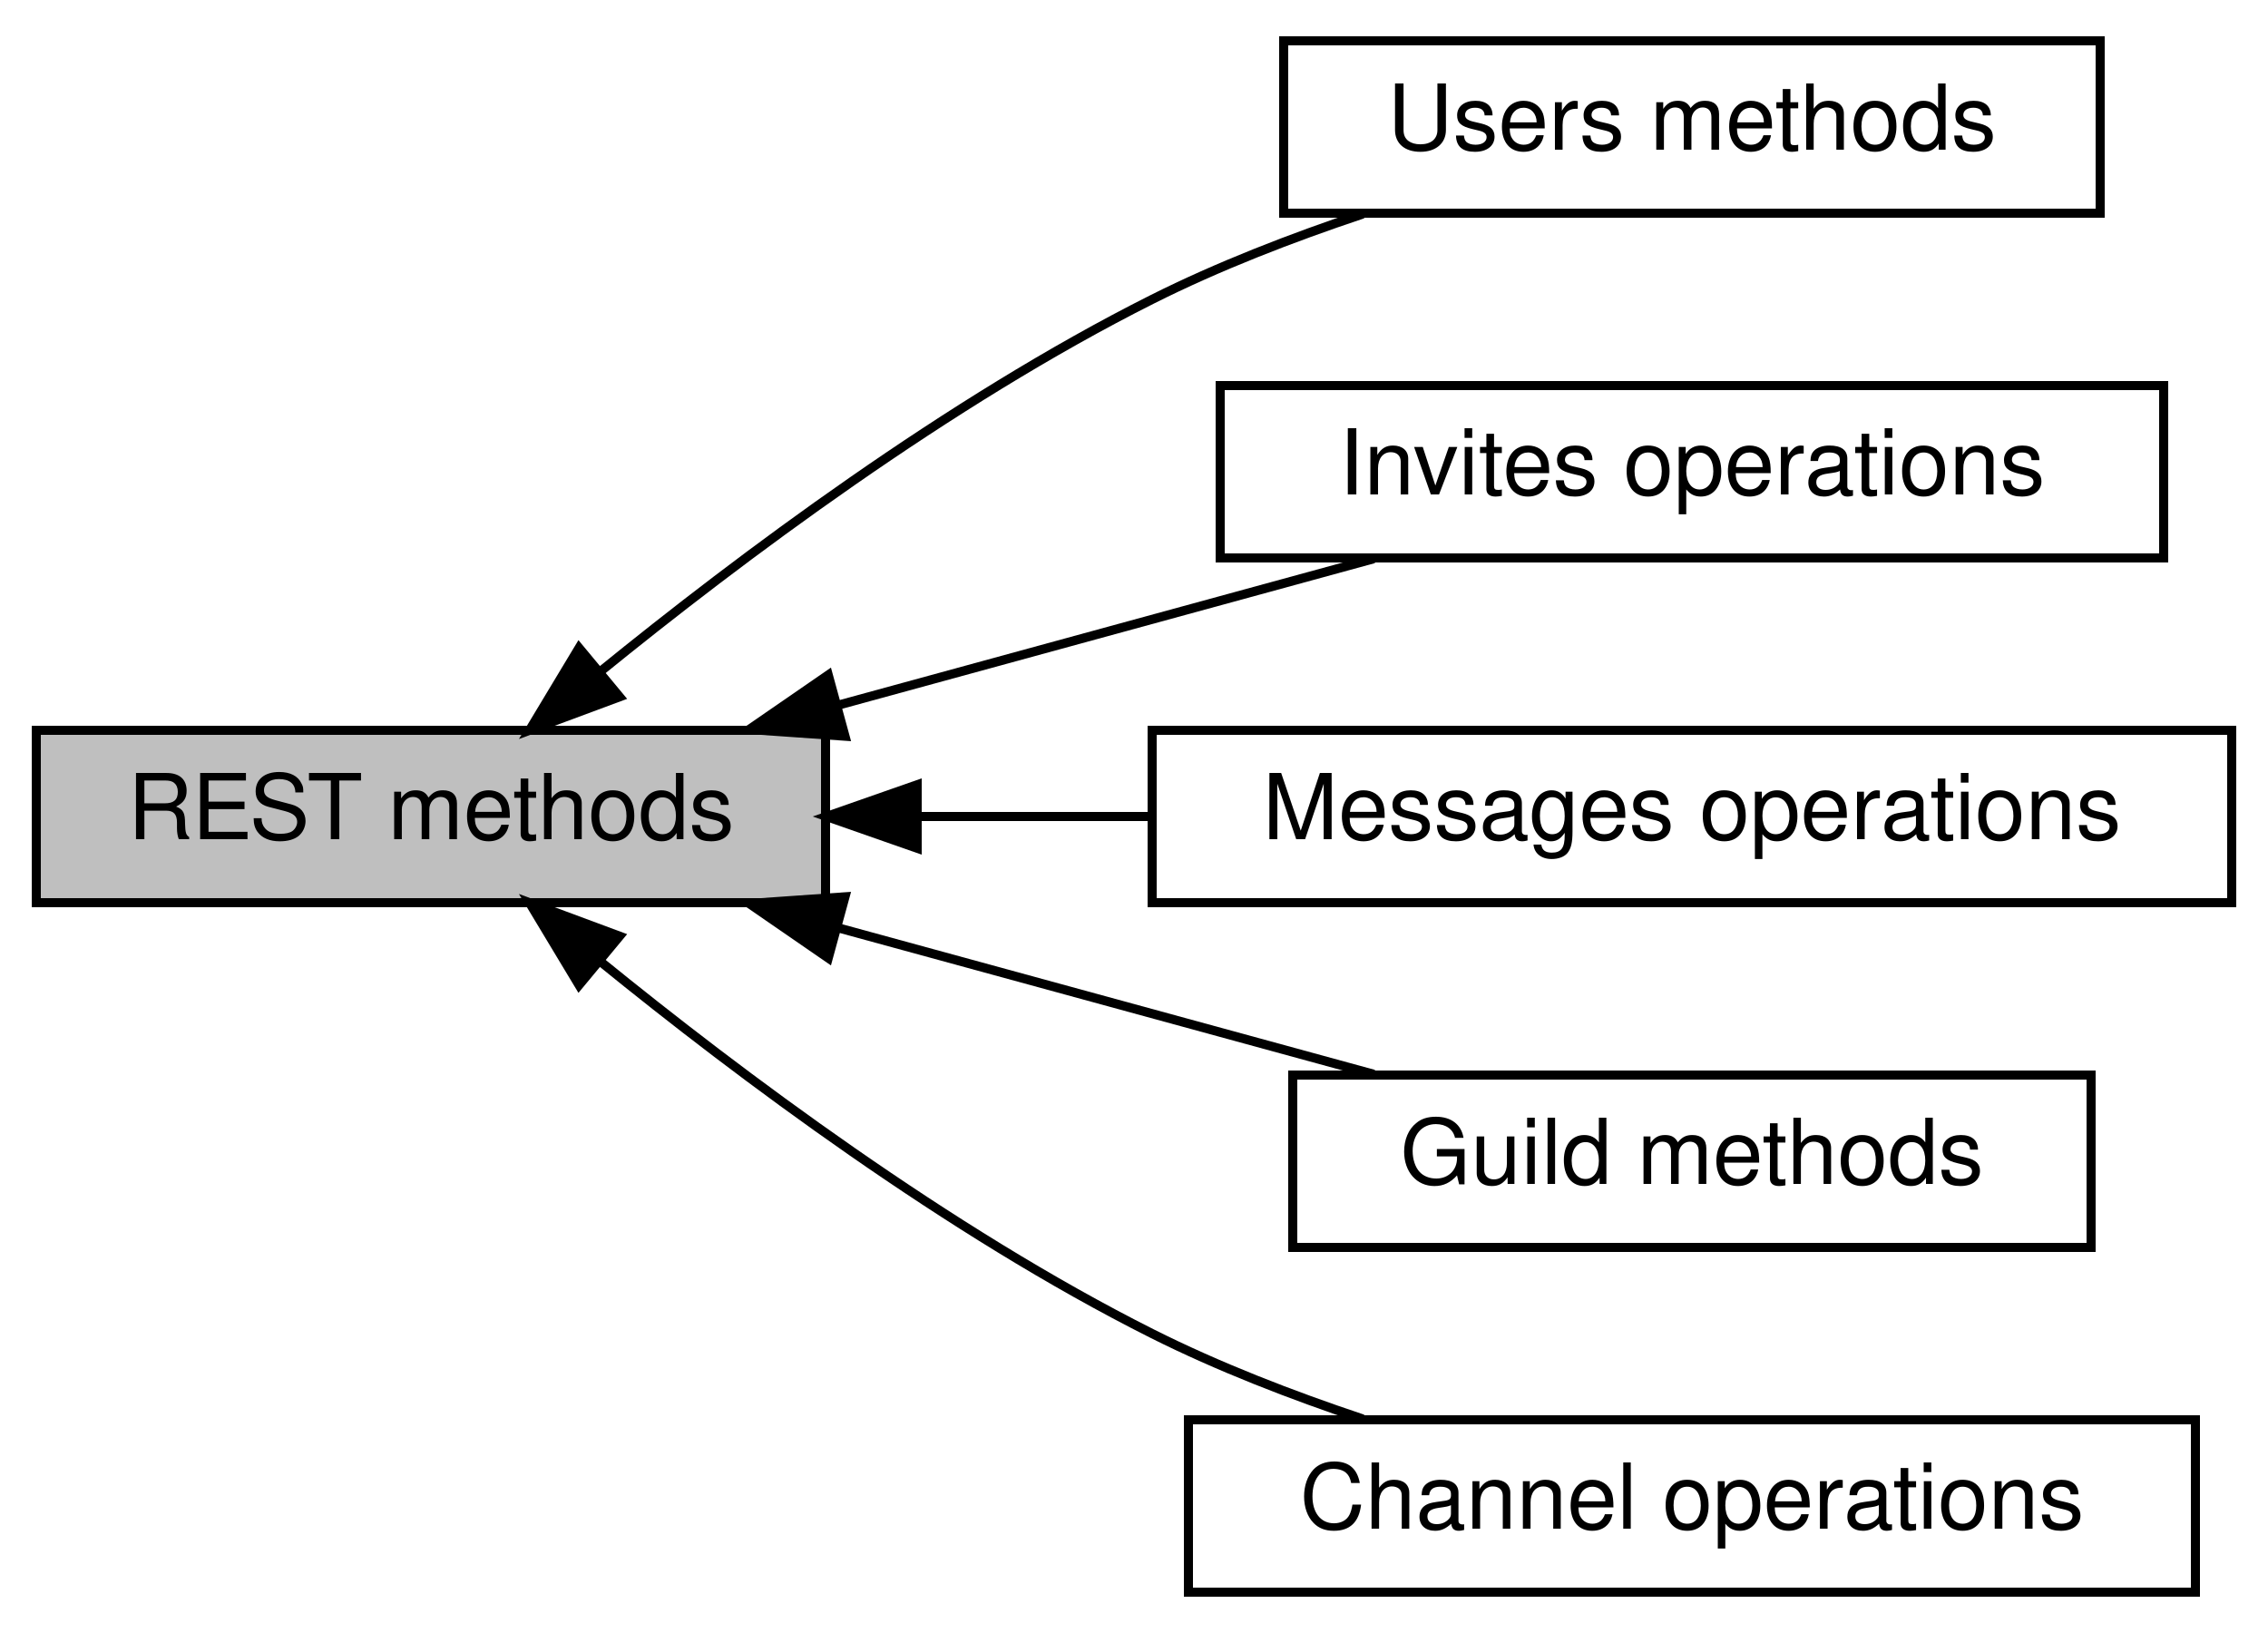
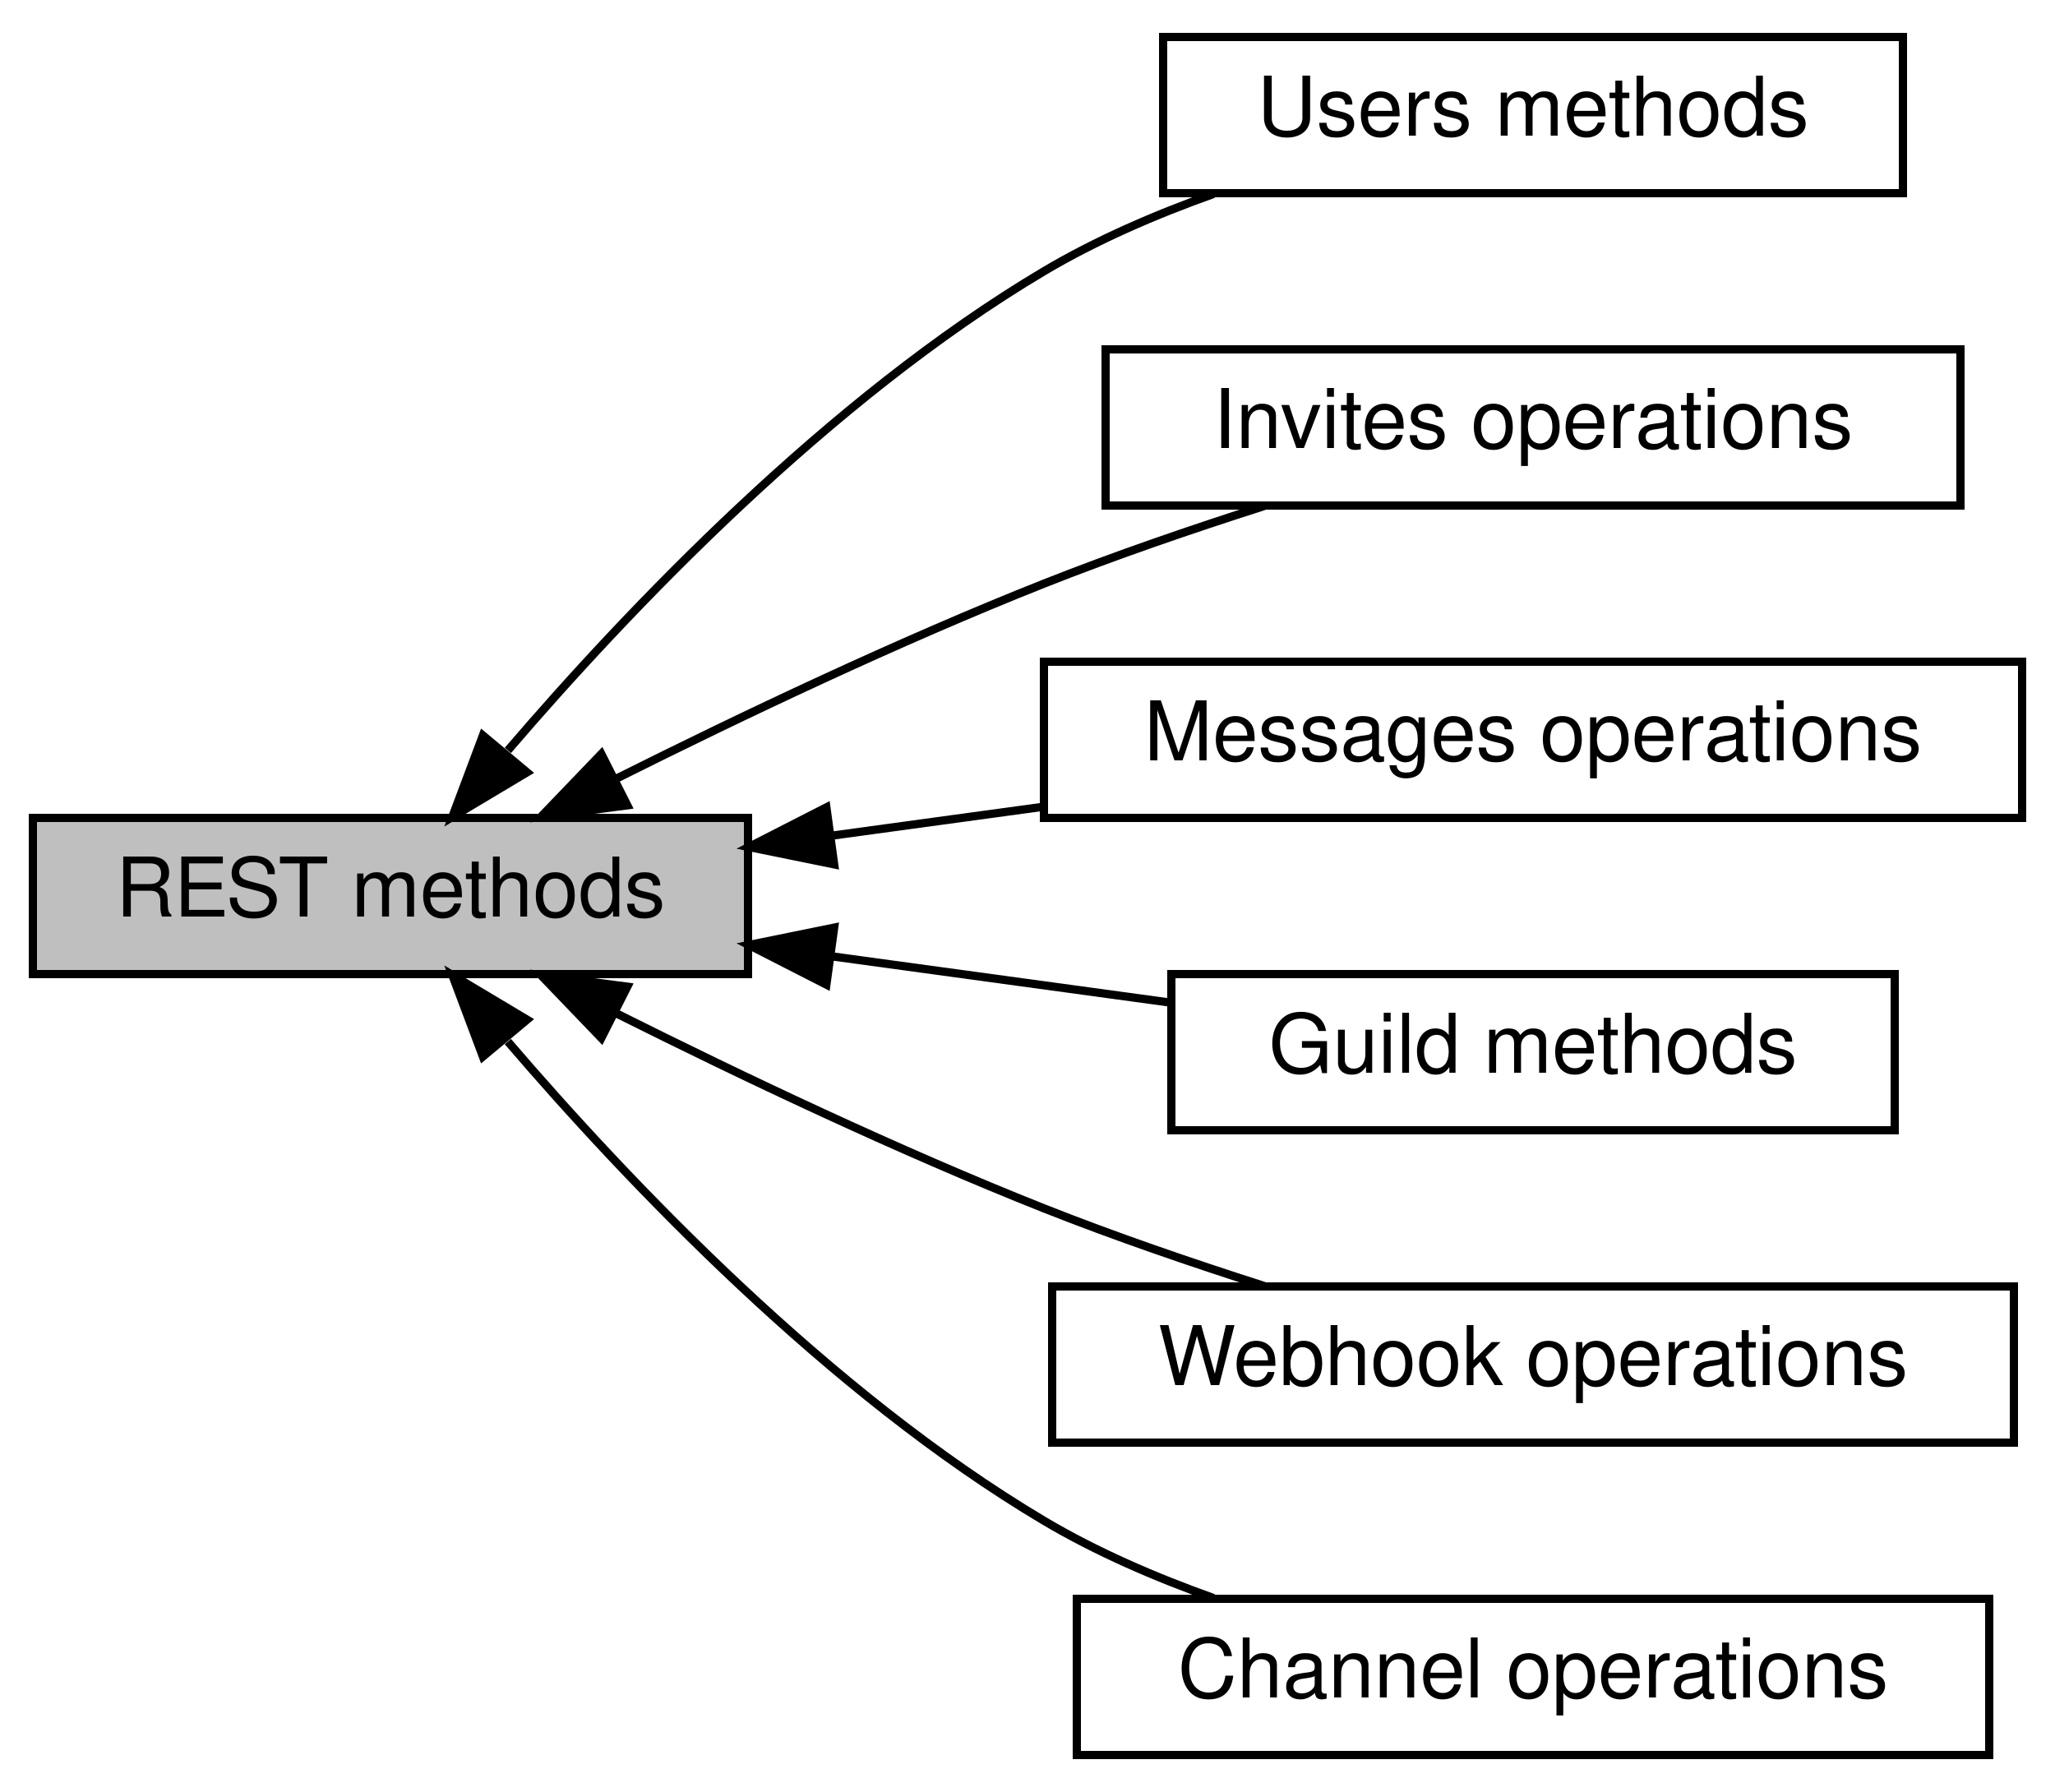
- <svg xmlns="http://www.w3.org/2000/svg" xmlns:xlink="http://www.w3.org/1999/xlink" width="250pt" height="180pt" viewBox="0.00 0.00 250.00 180.00">
-   <g id="graph0" class="graph" transform="scale(1 1) rotate(0) translate(4 176)">
-     <polygon fill="#ffffff" stroke="transparent" points="-4,4 -4,-176 246,-176 246,4 -4,4" />
+ <svg xmlns="http://www.w3.org/2000/svg" xmlns:xlink="http://www.w3.org/1999/xlink" width="250pt" height="218pt" viewBox="0.00 0.00 250.00 218.00">
+   <g id="graph0" class="graph" transform="scale(1 1) rotate(0) translate(4 214)">
+     <polygon fill="#ffffff" stroke="transparent" points="-4,4 -4,-214 246,-214 246,4 -4,4" />
    <g id="node1" class="node">
      <g id="a_node1">
        <a xlink:href="group__REST__users.html" target="_top" xlink:title="Methods related to users. ">
-           <polygon fill="#ffffff" stroke="#000000" points="137.5,-152.5 137.5,-171.5 227.5,-171.5 227.5,-152.5 137.5,-152.5" />
-           <text text-anchor="middle" x="182.5" y="-159.5" font-family="Helvetica,sans-Serif" font-size="10.00" fill="#000000">Users methods</text>
+           <polygon fill="#ffffff" stroke="#000000" points="137.5,-190.5 137.5,-209.5 227.5,-209.5 227.5,-190.5 137.5,-190.5" />
+           <text text-anchor="middle" x="182.5" y="-197.5" font-family="Helvetica,sans-Serif" font-size="10.00" fill="#000000">Users methods</text>
        </a>
      </g>
    </g>
    <g id="node2" class="node">
      <g id="a_node2">
        <a xlink:href="group__REST__invites.html" target="_top" xlink:title="Methods related to invites. ">
-           <polygon fill="#ffffff" stroke="#000000" points="130.5,-114.5 130.5,-133.5 234.5,-133.5 234.5,-114.5 130.5,-114.5" />
-           <text text-anchor="middle" x="182.5" y="-121.5" font-family="Helvetica,sans-Serif" font-size="10.00" fill="#000000">Invites operations</text>
+           <polygon fill="#ffffff" stroke="#000000" points="130.5,-152.5 130.5,-171.5 234.5,-171.5 234.5,-152.5 130.5,-152.5" />
+           <text text-anchor="middle" x="182.5" y="-159.5" font-family="Helvetica,sans-Serif" font-size="10.00" fill="#000000">Invites operations</text>
        </a>
      </g>
    </g>
    <g id="node3" class="node">
      <g id="a_node3">
        <a xlink:href="group__REST__messages.html" target="_top" xlink:title="Methods related to messages. ">
-           <polygon fill="#ffffff" stroke="#000000" points="123,-76.5 123,-95.5 242,-95.5 242,-76.5 123,-76.5" />
-           <text text-anchor="middle" x="182.5" y="-83.5" font-family="Helvetica,sans-Serif" font-size="10.00" fill="#000000">Messages operations</text>
+           <polygon fill="#ffffff" stroke="#000000" points="123,-114.5 123,-133.5 242,-133.5 242,-114.5 123,-114.5" />
+           <text text-anchor="middle" x="182.5" y="-121.5" font-family="Helvetica,sans-Serif" font-size="10.00" fill="#000000">Messages operations</text>
        </a>
      </g>
    </g>
    <g id="node4" class="node">
      <g id="a_node4">
        <a xlink:href="group__REST__guilds.html" target="_top" xlink:title="Methods related to guilds. ">
-           <polygon fill="#ffffff" stroke="#000000" points="138.5,-38.5 138.5,-57.5 226.5,-57.5 226.5,-38.5 138.5,-38.5" />
-           <text text-anchor="middle" x="182.5" y="-45.5" font-family="Helvetica,sans-Serif" font-size="10.00" fill="#000000">Guild methods</text>
+           <polygon fill="#ffffff" stroke="#000000" points="138.5,-76.5 138.5,-95.5 226.5,-95.5 226.5,-76.5 138.5,-76.5" />
+           <text text-anchor="middle" x="182.5" y="-83.5" font-family="Helvetica,sans-Serif" font-size="10.00" fill="#000000">Guild methods</text>
        </a>
      </g>
    </g>
    <g id="node5" class="node">
-       <polygon fill="#bfbfbf" stroke="#000000" points="0,-76.5 0,-95.5 87,-95.5 87,-76.5 0,-76.5" />
-       <text text-anchor="middle" x="43.5" y="-83.5" font-family="Helvetica,sans-Serif" font-size="10.00" fill="#000000">REST methods</text>
+       <g id="a_node5">
+         <a xlink:href="group__REST__webhooks.html" target="_top" xlink:title="Webhook operations">
+           <polygon fill="#ffffff" stroke="#000000" points="124,-38.5 124,-57.5 241,-57.5 241,-38.5 124,-38.5" />
+           <text text-anchor="middle" x="182.5" y="-45.5" font-family="Helvetica,sans-Serif" font-size="10.00" fill="#000000">Webhook operations</text>
+         </a>
+       </g>
+     </g>
+     <g id="node6" class="node">
+       <polygon fill="#bfbfbf" stroke="#000000" points="0,-95.5 0,-114.5 87,-114.5 87,-95.5 0,-95.5" />
+       <text text-anchor="middle" x="43.5" y="-102.5" font-family="Helvetica,sans-Serif" font-size="10.00" fill="#000000">REST methods</text>
    </g>
    <g id="edge4" class="edge">
-       <path fill="none" stroke="#000000" d="M62.125,-101.938C77.585,-114.509 100.592,-131.743 123,-143 130.267,-146.651 138.383,-149.794 146.227,-152.412" />
-       <polygon fill="#000000" stroke="#000000" points="64.296,-99.191 54.364,-95.501 59.827,-104.579 64.296,-99.191" />
+       <path fill="none" stroke="#000000" d="M57.782,-122.709C72.478,-139.855 96.858,-165.472 123,-181 129.34,-184.766 136.51,-187.871 143.621,-190.402" />
+       <polygon fill="#000000" stroke="#000000" points="60.118,-120.046 51.023,-114.613 54.745,-124.532 60.118,-120.046" />
    </g>
    <g id="edge5" class="edge">
-       <path fill="none" stroke="#000000" d="M88.295,-98.246C107.455,-103.484 129.494,-109.509 147.436,-114.414" />
-       <polygon fill="#000000" stroke="#000000" points="89.145,-94.85 78.576,-95.589 87.299,-101.602 89.145,-94.85" />
+       <path fill="none" stroke="#000000" d="M71.097,-119.338C86.204,-126.894 105.385,-136.016 123,-143 131.568,-146.397 141.006,-149.633 149.792,-152.44" />
+       <polygon fill="#000000" stroke="#000000" points="72.317,-116.033 61.814,-114.637 69.154,-122.278 72.317,-116.033" />
    </g>
    <g id="edge2" class="edge">
-       <path fill="none" stroke="#000000" d="M97.135,-86C105.525,-86 114.24,-86 122.756,-86" />
-       <polygon fill="#000000" stroke="#000000" points="97.099,-82.5 87.099,-86 97.099,-89.5 97.099,-82.5" />
+       <path fill="none" stroke="#000000" d="M97.135,-112.332C105.525,-113.478 114.24,-114.669 122.756,-115.834" />
+       <polygon fill="#000000" stroke="#000000" points="97.481,-108.846 87.099,-110.96 96.533,-115.782 97.481,-108.846" />
    </g>
    <g id="edge3" class="edge">
-       <path fill="none" stroke="#000000" d="M88.295,-73.754C107.455,-68.516 129.494,-62.491 147.436,-57.586" />
-       <polygon fill="#000000" stroke="#000000" points="87.299,-70.398 78.576,-76.411 89.145,-77.15 87.299,-70.398" />
+       <path fill="none" stroke="#000000" d="M97.233,-97.655C110.746,-95.808 125.099,-93.846 138.099,-92.069" />
+       <polygon fill="#000000" stroke="#000000" points="96.533,-94.218 87.099,-99.04 97.481,-101.154 96.533,-94.218" />
    </g>
-     <g id="node6" class="node">
-       <g id="a_node6">
+     <g id="edge6" class="edge">
+       <path fill="none" stroke="#000000" d="M71.097,-90.662C86.204,-83.106 105.385,-73.984 123,-67 131.568,-63.603 141.006,-60.367 149.792,-57.559" />
+       <polygon fill="#000000" stroke="#000000" points="69.154,-87.722 61.814,-95.363 72.317,-93.967 69.154,-87.722" />
+     </g>
+     <g id="node7" class="node">
+       <g id="a_node7">
        <a xlink:href="group__REST__channels.html" target="_top" xlink:title="Methods related to channels. ">
          <polygon fill="#ffffff" stroke="#000000" points="127,-.5 127,-19.5 238,-19.5 238,-.5 127,-.5" />
          <text text-anchor="middle" x="182.5" y="-7.5" font-family="Helvetica,sans-Serif" font-size="10.00" fill="#000000">Channel operations</text>
        </a>
      </g>
    </g>
    <g id="edge1" class="edge">
-       <path fill="none" stroke="#000000" d="M62.125,-70.062C77.585,-57.491 100.592,-40.258 123,-29 130.267,-25.349 138.383,-22.206 146.227,-19.588" />
-       <polygon fill="#000000" stroke="#000000" points="59.827,-67.421 54.364,-76.499 64.296,-72.809 59.827,-67.421" />
+       <path fill="none" stroke="#000000" d="M57.782,-87.291C72.478,-70.145 96.858,-44.528 123,-29 129.34,-25.234 136.51,-22.128 143.621,-19.598" />
+       <polygon fill="#000000" stroke="#000000" points="54.745,-85.468 51.023,-95.387 60.118,-89.954 54.745,-85.468" />
    </g>
  </g>
</svg>
